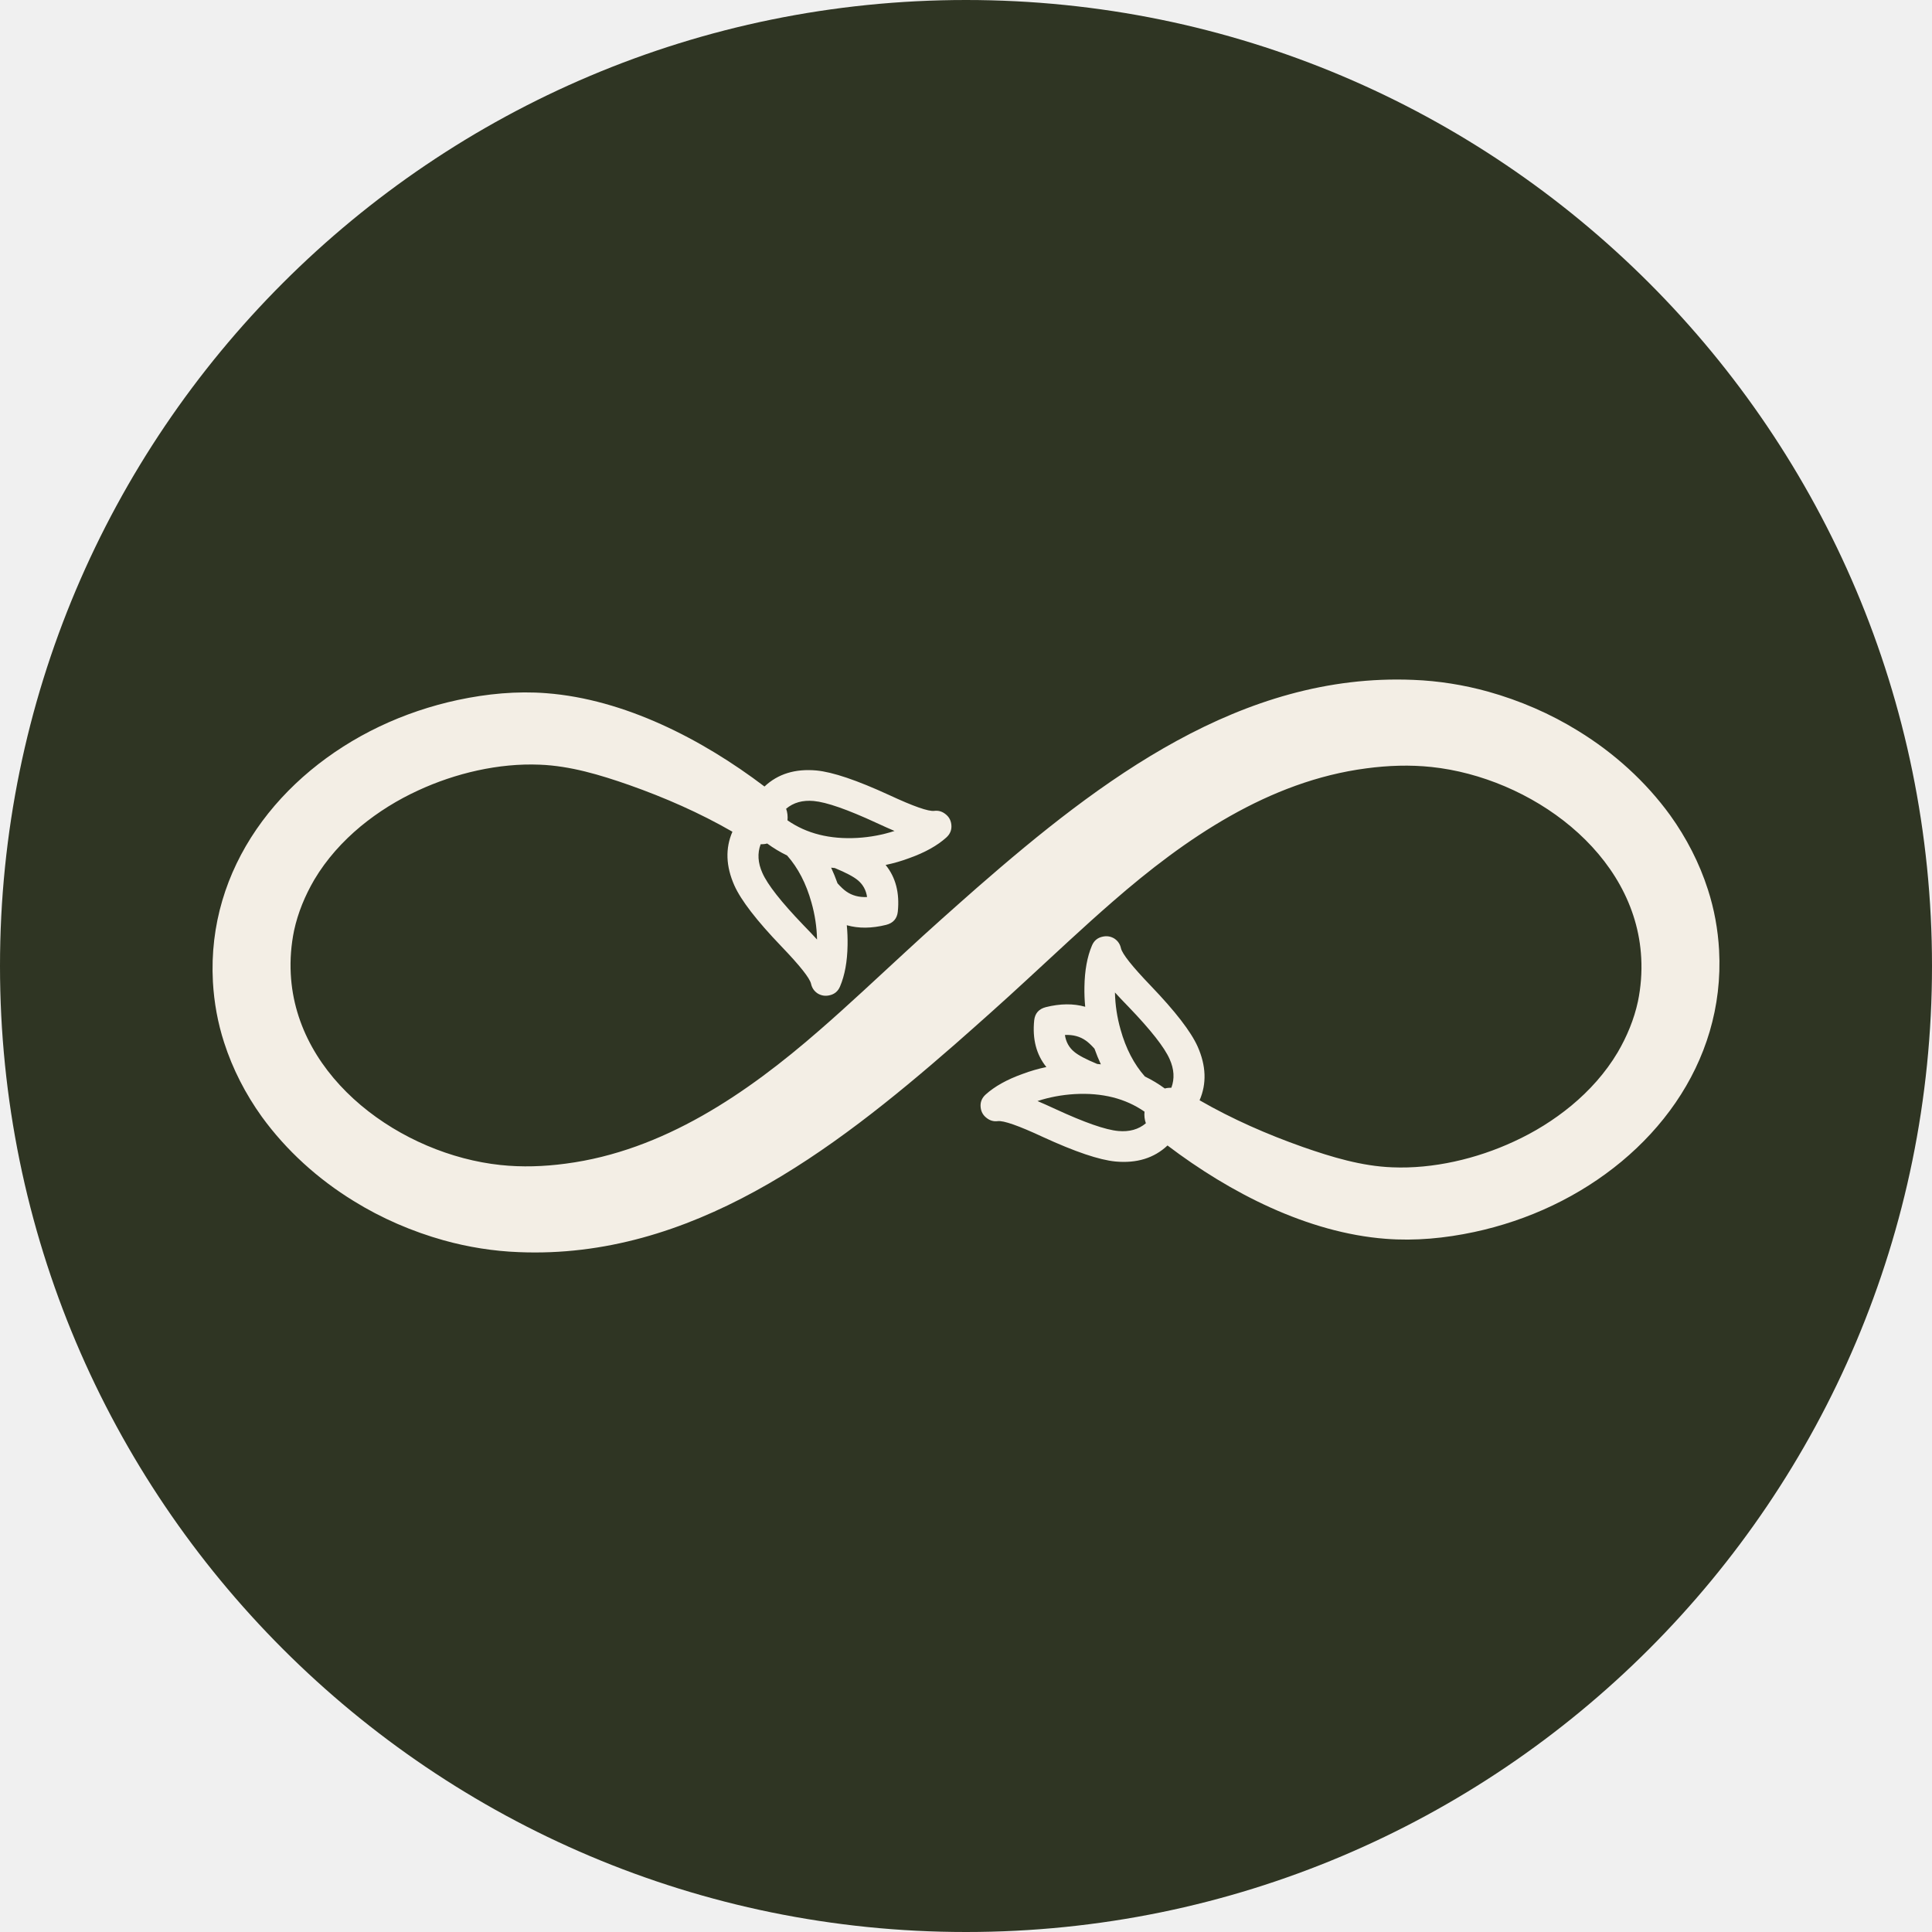
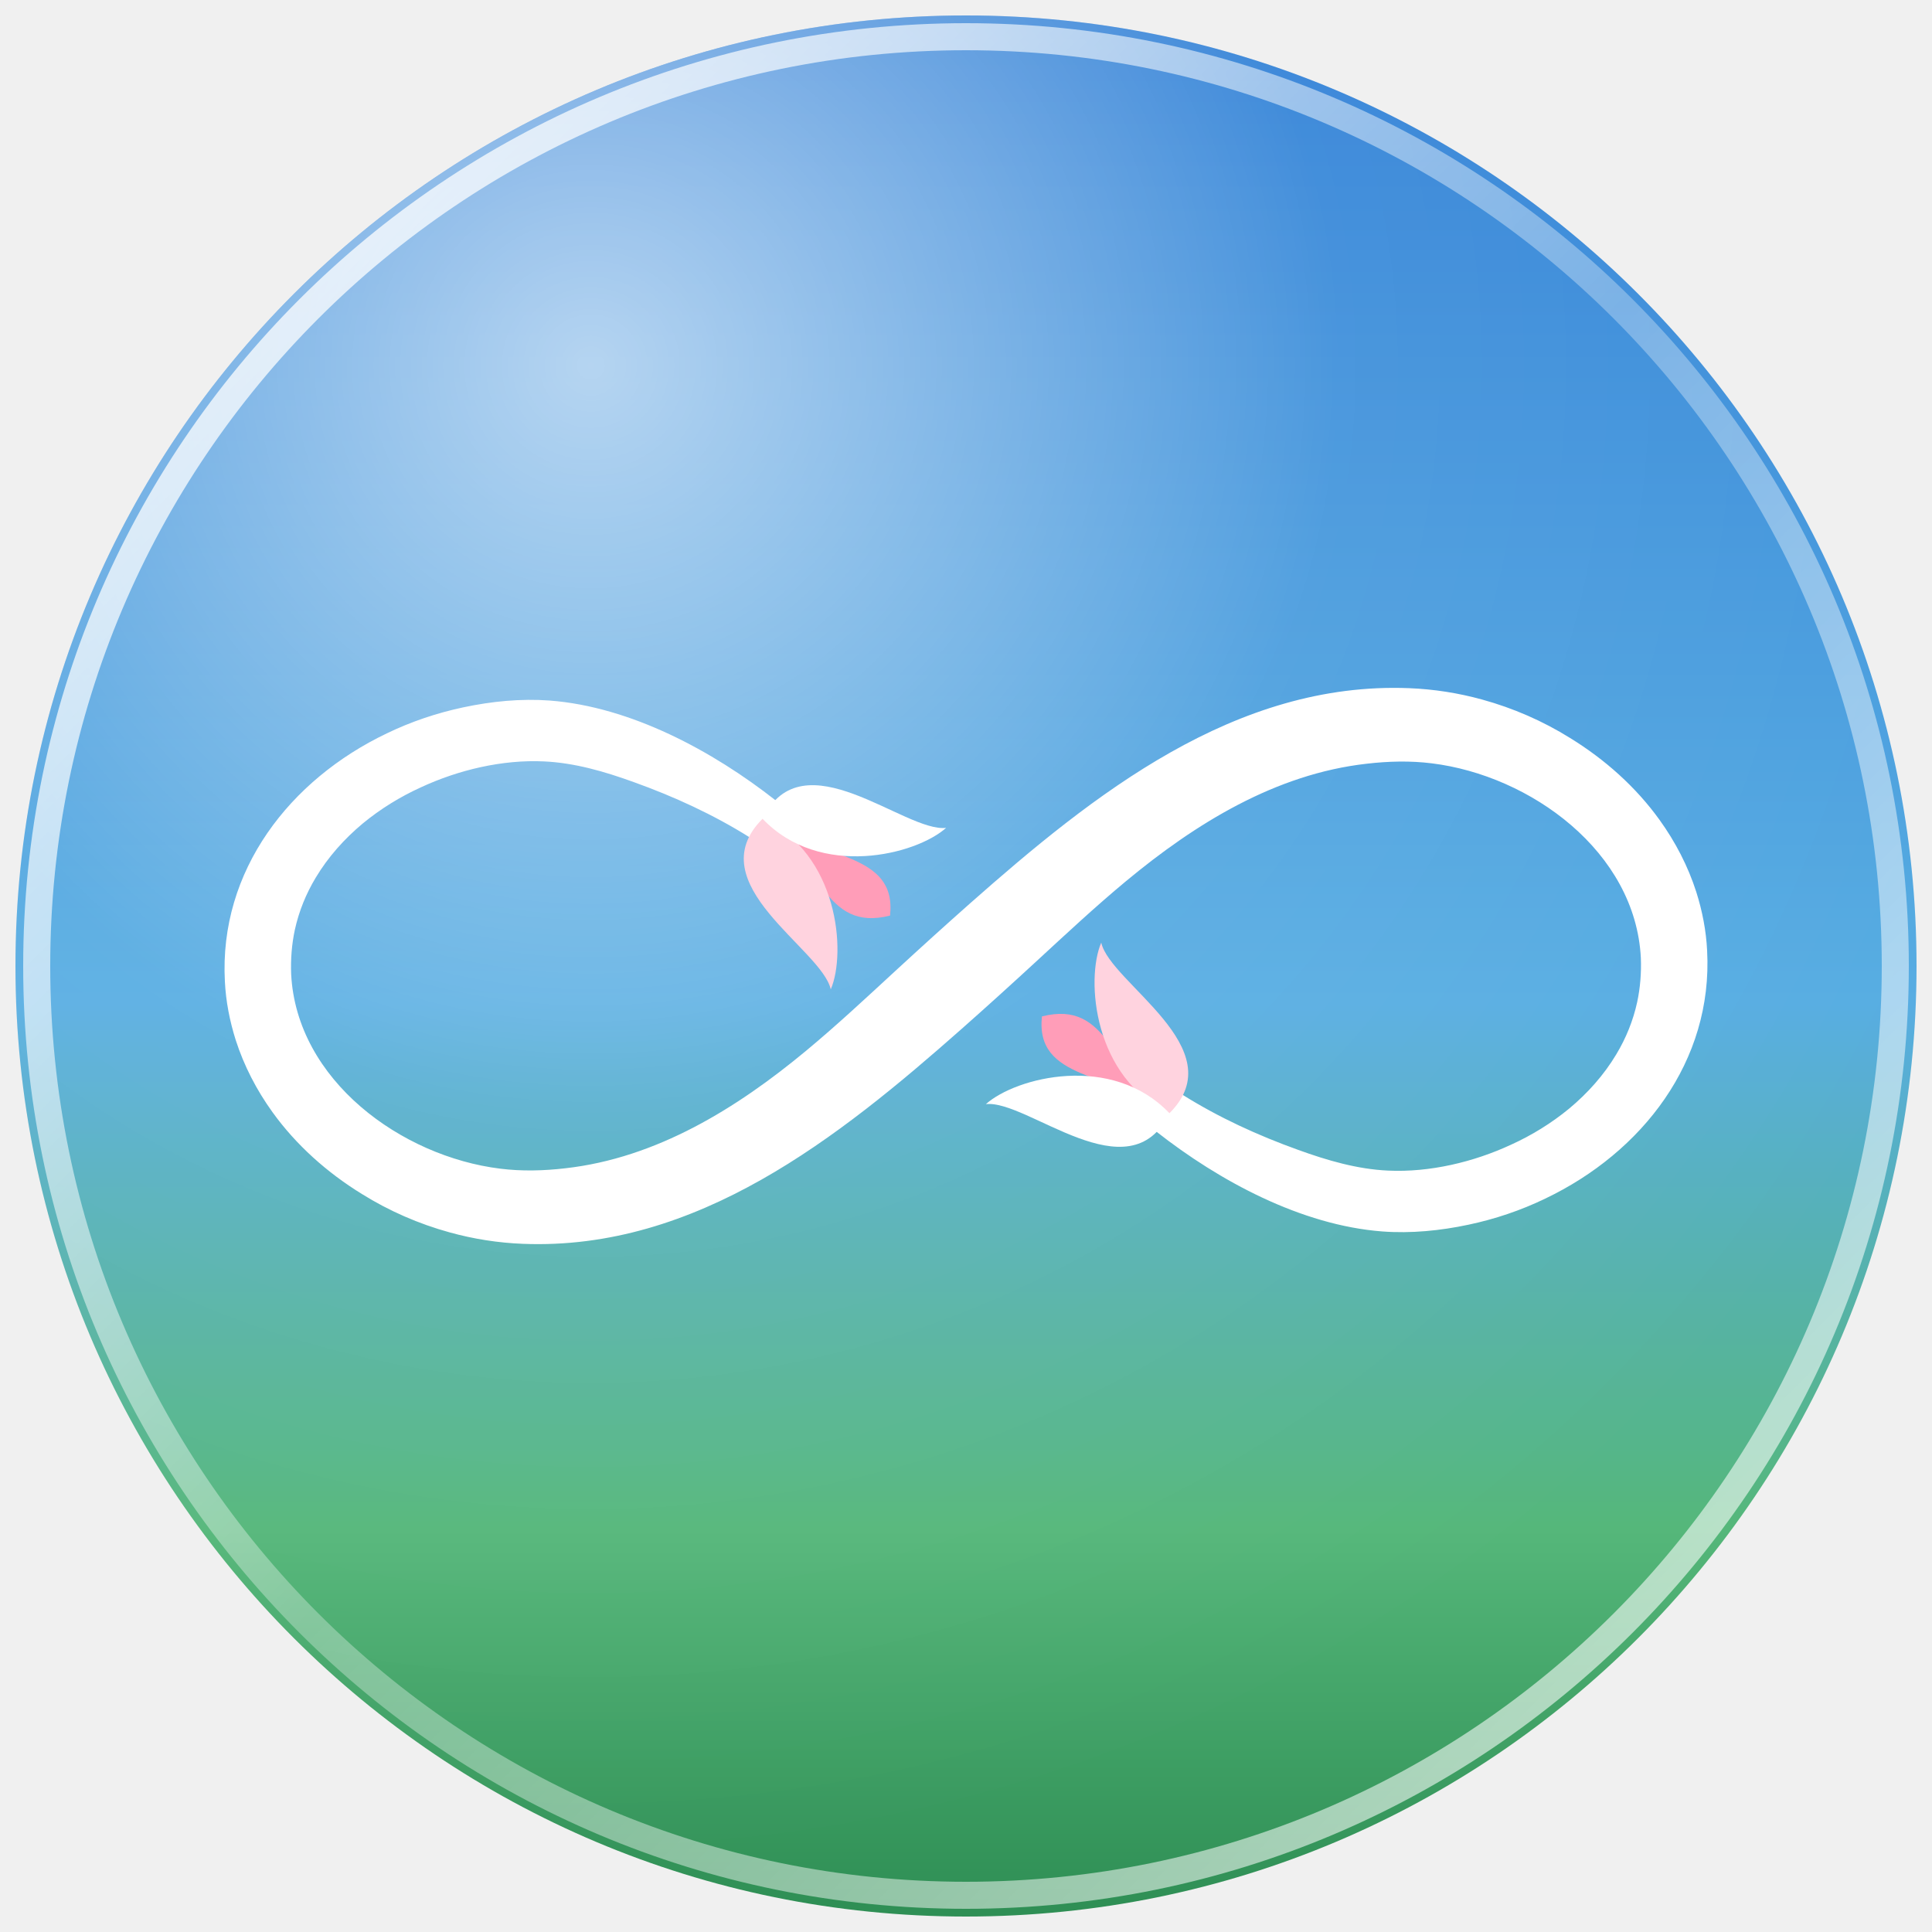
<svg xmlns="http://www.w3.org/2000/svg" viewBox="0 0 1000 1000">
-   <circle cx="500" cy="500" r="500" fill="#2F3523" />
-   <path fill="#F3EEE5" d="M458.4 447.7Q466.2 457.3 464.7 471.9Q464.1 477.3 458.7 478.7Q447.5 481.5 438.3 478.9Q438.8 484 438.7 489.2Q438.5 501.9 434.8 510.6Q433.2 514.4 429.2 515.2Q426 515.9 423.2 514.2Q420.5 512.4 419.8 509.2Q418.8 504.8 404.4 489.8Q385.3 469.9 380.1 458.3Q373.5 443.4 379.1 430.5C362.1 420.7 344 412.8 325.6 406.3C310.7 401.1 295.2 396.4 279.4 395.8C258.2 394.9 235.7 400.2 216.5 409.1C205.8 414 195.8 420.2 186.7 427.7C177.3 435.5 169 444.7 162.7 455.3C157.9 463.5 154.2 472.4 152.2 481.7C150.7 489 150.1 496.6 150.5 504.1C153.3 558.8 208.2 597.6 259 603C270.2 604.2 281.6 603.8 292.8 602.3C343.3 595.7 386.6 566 424.1 533.3C439.3 520.1 453.9 506.3 468.7 492.7C480.9 481.4 493.4 470.3 505.9 459.3C569.5 403.8 642.5 348.2 731.5 351.9C744.6 352.4 757.7 354.5 770.3 358C786.7 362.6 802.5 369.4 817 378.4C835.4 389.7 851.8 404.5 864.5 422C872.9 433.7 879.6 446.7 884 460.4C887.3 470.6 889.2 481.1 889.8 491.8C893 550.8 855.2 599.3 803.7 623.9C790.7 630.1 777 634.7 763 637.7C748 640.9 732.5 642.4 717.2 641.2C676.8 638.1 636.6 617.4 604.3 592.9Q593.9 602.7 577.4 601.2Q564.8 600 539.8 588.5Q520.9 579.7 516.4 580.3Q513.2 580.7 510.6 578.6Q508 576.6 507.6 573.3Q507.1 569.3 510.2 566.5Q517.2 560.2 529.2 555.9Q535.3 553.6 541.6 552.3Q533.8 542.7 535.3 528.1Q535.9 522.7 541.3 521.3Q552.5 518.5 561.7 521.1Q561.2 516 561.3 510.8Q561.5 498.1 565.2 489.4Q566.8 485.6 570.8 484.8Q574 484.1 576.8 485.8Q579.5 487.6 580.2 490.8Q581.2 495.2 595.6 510.2Q614.7 530.1 619.9 541.7Q626.5 556.6 620.9 569.5C637.9 579.3 656 587.2 674.4 593.7C689.3 598.9 704.8 603.6 720.6 604.2C741.8 605.1 764.3 599.8 783.5 590.9C794.2 586 804.2 579.8 813.3 572.3C822.7 564.5 831 555.3 837.3 544.7C842.1 536.5 845.8 527.6 847.8 518.3C849.3 511 849.9 503.4 849.5 495.9C846.7 441.2 791.8 402.4 741 397C729.8 395.8 718.4 396.2 707.2 397.7C656.7 404.3 613.4 434 575.9 466.7C560.7 479.9 546.1 493.7 531.3 507.3C519.1 518.6 506.6 529.7 494.1 540.7C430.5 596.2 357.5 651.8 268.5 648.1C255.4 647.6 242.3 645.5 229.7 642C213.3 637.4 197.5 630.6 183 621.6C164.6 610.3 148.2 595.5 135.5 578C127.1 566.3 120.4 553.3 116 539.6C112.7 529.4 110.8 518.9 110.2 508.2C107 449.2 144.8 400.7 196.3 376.1C209.3 369.9 223 365.3 237 362.3C252 359.1 267.5 357.6 282.8 358.8C323.2 361.9 363.4 382.6 395.7 407.1Q406.1 397.3 422.6 398.8Q435.2 400 460.2 411.5Q479.1 420.3 483.6 419.7Q486.8 419.3 489.4 421.4Q492 423.4 492.4 426.7Q492.9 430.7 489.8 433.5Q482.8 439.8 470.8 444.1Q464.7 446.4 458.4 447.7ZM407.6 424.6Q422.4 434.9 443.8 433.7Q453.8 433.1 463 430.1Q459 428.4 453.6 425.9Q431.1 415.5 421.2 414.6Q412.6 413.8 406.9 418.6C407.6 420.5 407.8 422.6 407.6 424.6ZM592.4 575.4Q577.6 565.1 556.2 566.3Q546.2 566.9 537 569.9Q541 571.6 546.4 574.1Q568.9 584.5 578.8 585.4Q587.4 586.2 593.1 581.4C592.4 579.5 592.2 577.4 592.4 575.4ZM393.7 437Q391.1 444 394.6 451.8Q398.6 460.9 415.8 478.8Q420 483.1 422.9 486.3Q422.7 476.6 420 467.1Q415.9 452.4 407.4 442.8Q402 440.2 397.1 436.6C396 436.9 394.9 437 393.7 437ZM606.3 563Q608.9 556 605.4 548.2Q601.4 539.1 584.2 521.2Q580 516.9 577.1 513.7Q577.3 523.4 580 532.9Q584.1 547.6 592.6 557.2Q598 559.8 602.9 563.4C604 563.1 605.1 563 606.3 563ZM569.8 550.9Q568 547 566.5 542.8Q563.9 539.9 562 538.6Q557.5 535.4 551.2 535.7Q552 541.1 556 544.4Q559.2 547.1 567.9 550.7Q568.8 550.8 569.8 550.9ZM430.2 449.1Q432 453 433.5 457.2Q436.1 460.1 438 461.4Q442.5 464.6 448.8 464.3Q448 458.9 444 455.6Q440.8 452.9 432.1 449.3Q431.2 449.2 430.2 449.1Z" />
+   <defs>
+     <linearGradient id="o" x1="0" y1="0" x2="0" y2="1">
+       <stop offset="0" stop-color="#2F7FD6" />
+       <stop offset=".52" stop-color="#57ADE2" />
+       <stop offset=".8" stop-color="#55B77A" />
+       <stop offset="1" stop-color="#2F8F55" />
+     </linearGradient>
+     <radialGradient id="s" cx=".3" cy=".18" r=".8">
+       <stop offset="0" stop-color="#fff" stop-opacity=".62" />
+       <stop offset=".5" stop-color="#fff" stop-opacity=".07" />
+       <stop offset="1" stop-color="#fff" stop-opacity="0" />
+     </radialGradient>
+     <linearGradient id="r" x1="0" y1="0" x2="1" y2="1">
+       <stop offset="0" stop-color="#fff" stop-opacity=".95" />
+       <stop offset=".5" stop-color="#fff" stop-opacity=".3" />
+       <stop offset="1" stop-color="#fff" stop-opacity=".7" />
+     </linearGradient>
+   </defs>
+   <circle cx="500" cy="500" r="492" fill="url(#o)" />
+   <circle cx="500" cy="500" r="492" fill="url(#s)" />
+   <circle cx="500" cy="500" r="481" fill="none" stroke="url(#r)" stroke-width="14" />
+   <path fill="#fff" d="M401.5 414.3C406.7 418 408 425.3 404.3 430.6C400.5 435.9 393.2 437.1 388 433.4C369.2 421.6 348.9 412.3 328 404.8C313.1 399.4 297.4 394.8 281.5 394.1C260 393.1 237.3 398.5 217.9 407.5C207.1 412.4 196.9 418.7 187.8 426.2C178.2 434.2 169.8 443.6 163.4 454.3C158.4 462.6 154.7 471.7 152.6 481.3C151 488.8 150.4 496.5 150.7 504.2C153.5 559.2 207.8 598.6 258.9 604.9C270.1 606.3 281.4 606 292.6 604.7C339.8 599.4 381.3 573.7 417.2 543.9C433.1 530.7 448.3 516.5 463.6 502.4C476.3 490.7 489.2 479 502.2 467.5C565.9 411.2 639.4 352.6 729.4 356.2C742.2 356.7 754.9 358.7 767.2 362.1C783.2 366.5 798.6 373.2 812.7 382C830.6 393 846.7 407.3 859 424.4C867.2 435.8 873.7 448.3 878 461.7C881.1 471.5 883.1 481.7 883.6 492C886.7 549.4 849.9 596.5 799.8 620.4C787.2 626.5 773.8 631 760.1 633.9C745.5 637 730.4 638.5 715.5 637.4C673.5 634.2 631.1 611.3 598.5 585.7C593.3 582 592 574.7 595.7 569.4C599.5 564.1 606.8 562.9 612 566.6C630.8 578.4 651.1 587.7 672 595.2C686.9 600.6 702.6 605.2 718.5 605.9C740 606.9 762.7 601.5 782.1 592.5C792.9 587.6 803.1 581.3 812.2 573.8C821.8 565.8 830.2 556.4 836.6 545.7C841.6 537.4 845.3 528.3 847.4 518.7C849 511.2 849.6 503.5 849.3 495.8C846.5 440.8 792.2 401.4 741.1 395.1C729.9 393.7 718.6 394 707.4 395.3C660.2 400.6 618.7 426.3 582.8 456.1C566.9 469.3 551.7 483.5 536.4 497.6C523.7 509.3 510.8 521 497.8 532.5C434.1 588.8 360.6 647.4 270.6 643.8C257.8 643.3 245.1 641.3 232.8 637.9C216.8 633.5 201.4 626.8 187.3 618C169.4 607 153.3 592.7 141 575.6C132.8 564.2 126.3 551.7 122 538.3C118.9 528.5 116.9 518.3 116.4 508C113.3 450.6 150.1 403.5 200.2 379.6C212.8 373.5 226.2 369 239.9 366.1C254.5 363 269.6 361.5 284.5 362.6C326.5 365.8 368.9 388.7 401.5 414.3Z" />
+   <path fill="#FF9DB8" d="M394.7 423.8C425.1 445.5 425.9 482.7 460.7 473.9C464.2 440.5 425.1 445.5 394.7 423.8Z" />
+   <path fill="#FFD3DF" d="M394.7 423.8C361 457.4 425.4 491.1 430 512.1C438.2 493 433.9 441.8 394.7 423.8Z" />
+   <path fill="#FFFFFF" d="M394.7 423.8C415.5 381 468.3 431 489.7 428.5C474.2 442.4 424.5 455.1 394.7 423.8Z" />
+   <path fill="#FF9DB8" d="M605.3 576.2C574.9 554.5 574.1 517.3 539.3 526.1C535.8 559.5 574.9 554.5 605.3 576.2Z" />
+   <path fill="#FFD3DF" d="M605.3 576.2C639 542.6 574.6 508.9 570 487.9C561.8 507 566.1 558.2 605.3 576.2Z" />
+   <path fill="#FFFFFF" d="M605.3 576.2C584.5 619 531.7 569 510.3 571.5C525.8 557.6 575.5 544.9 605.3 576.2Z" />
</svg>
